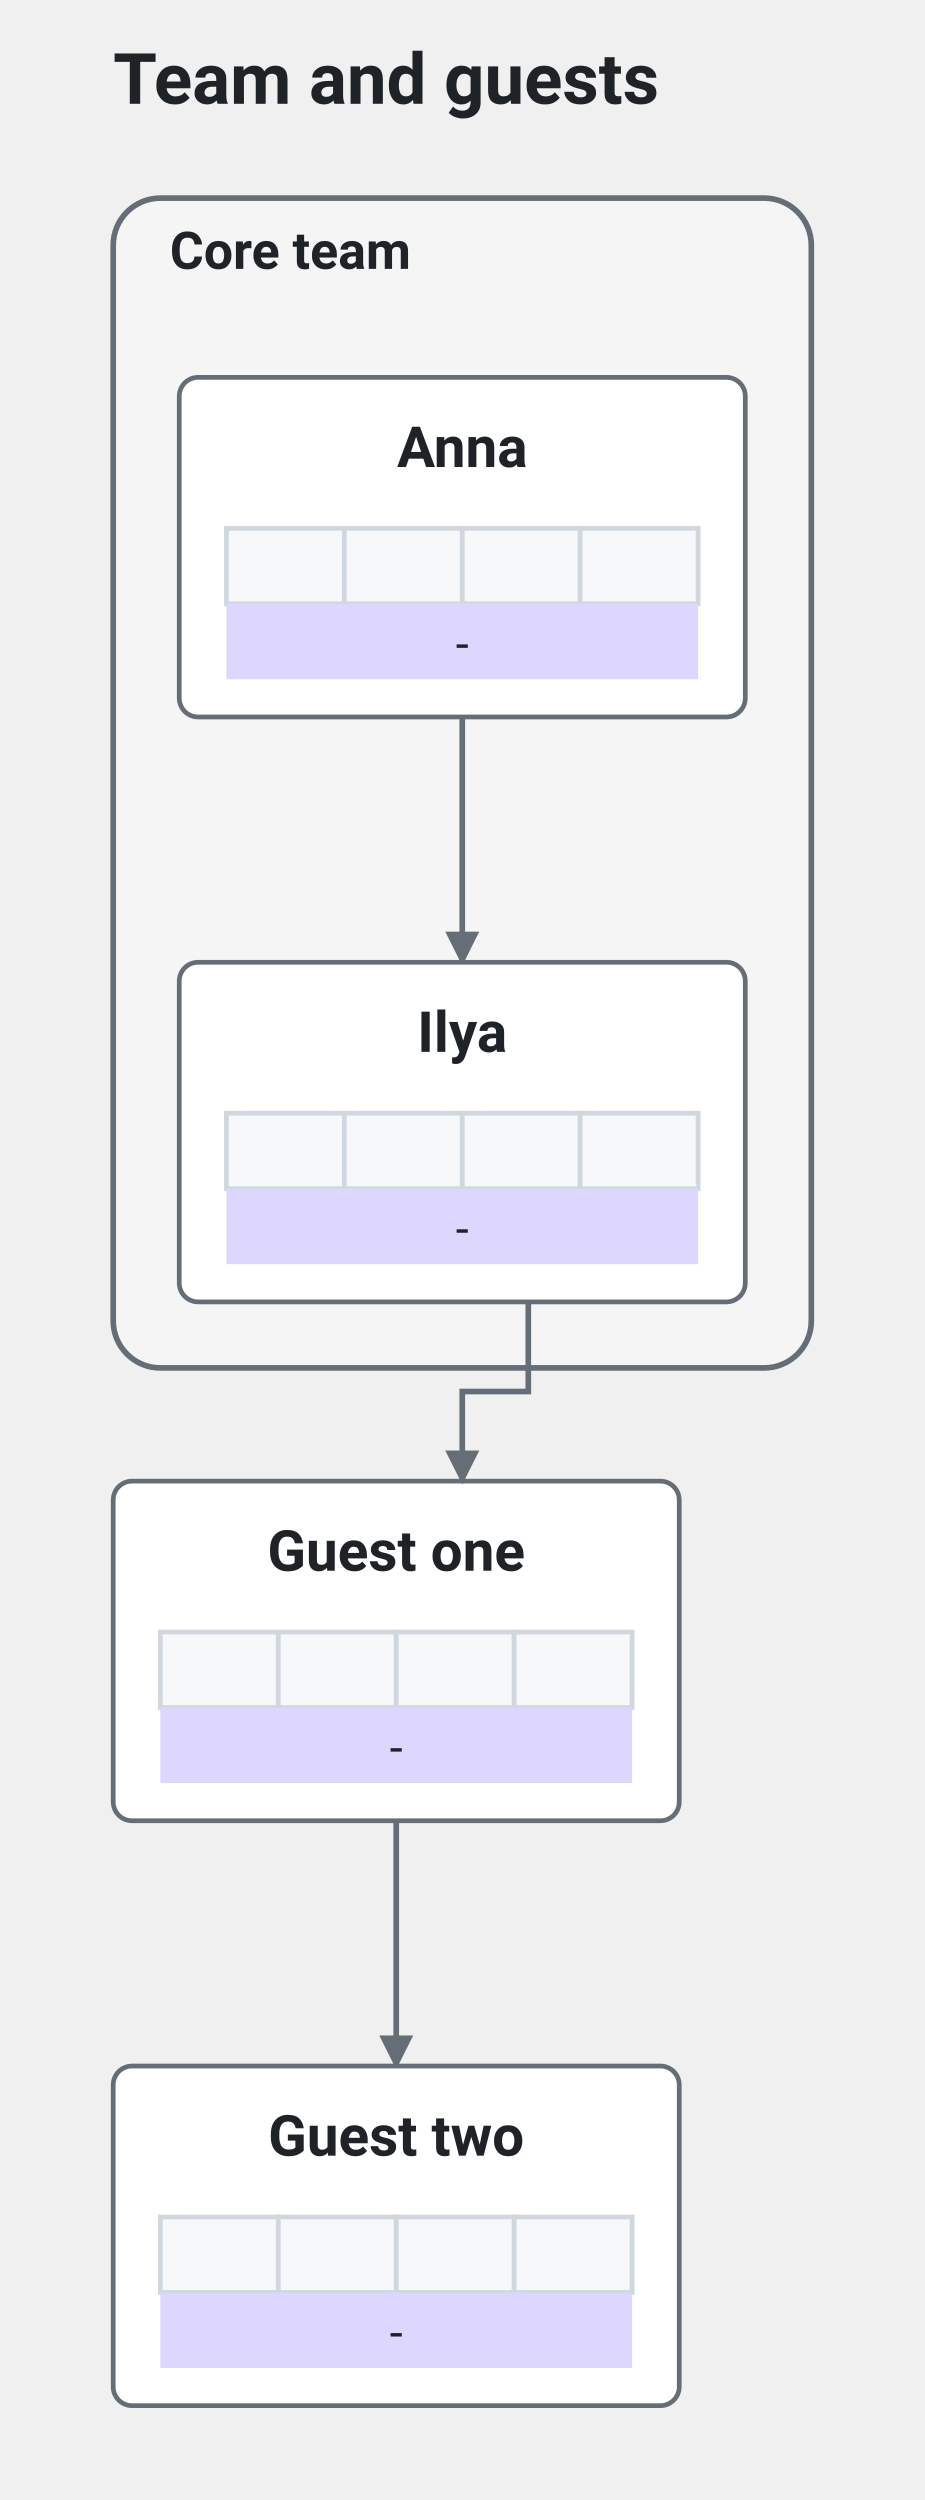
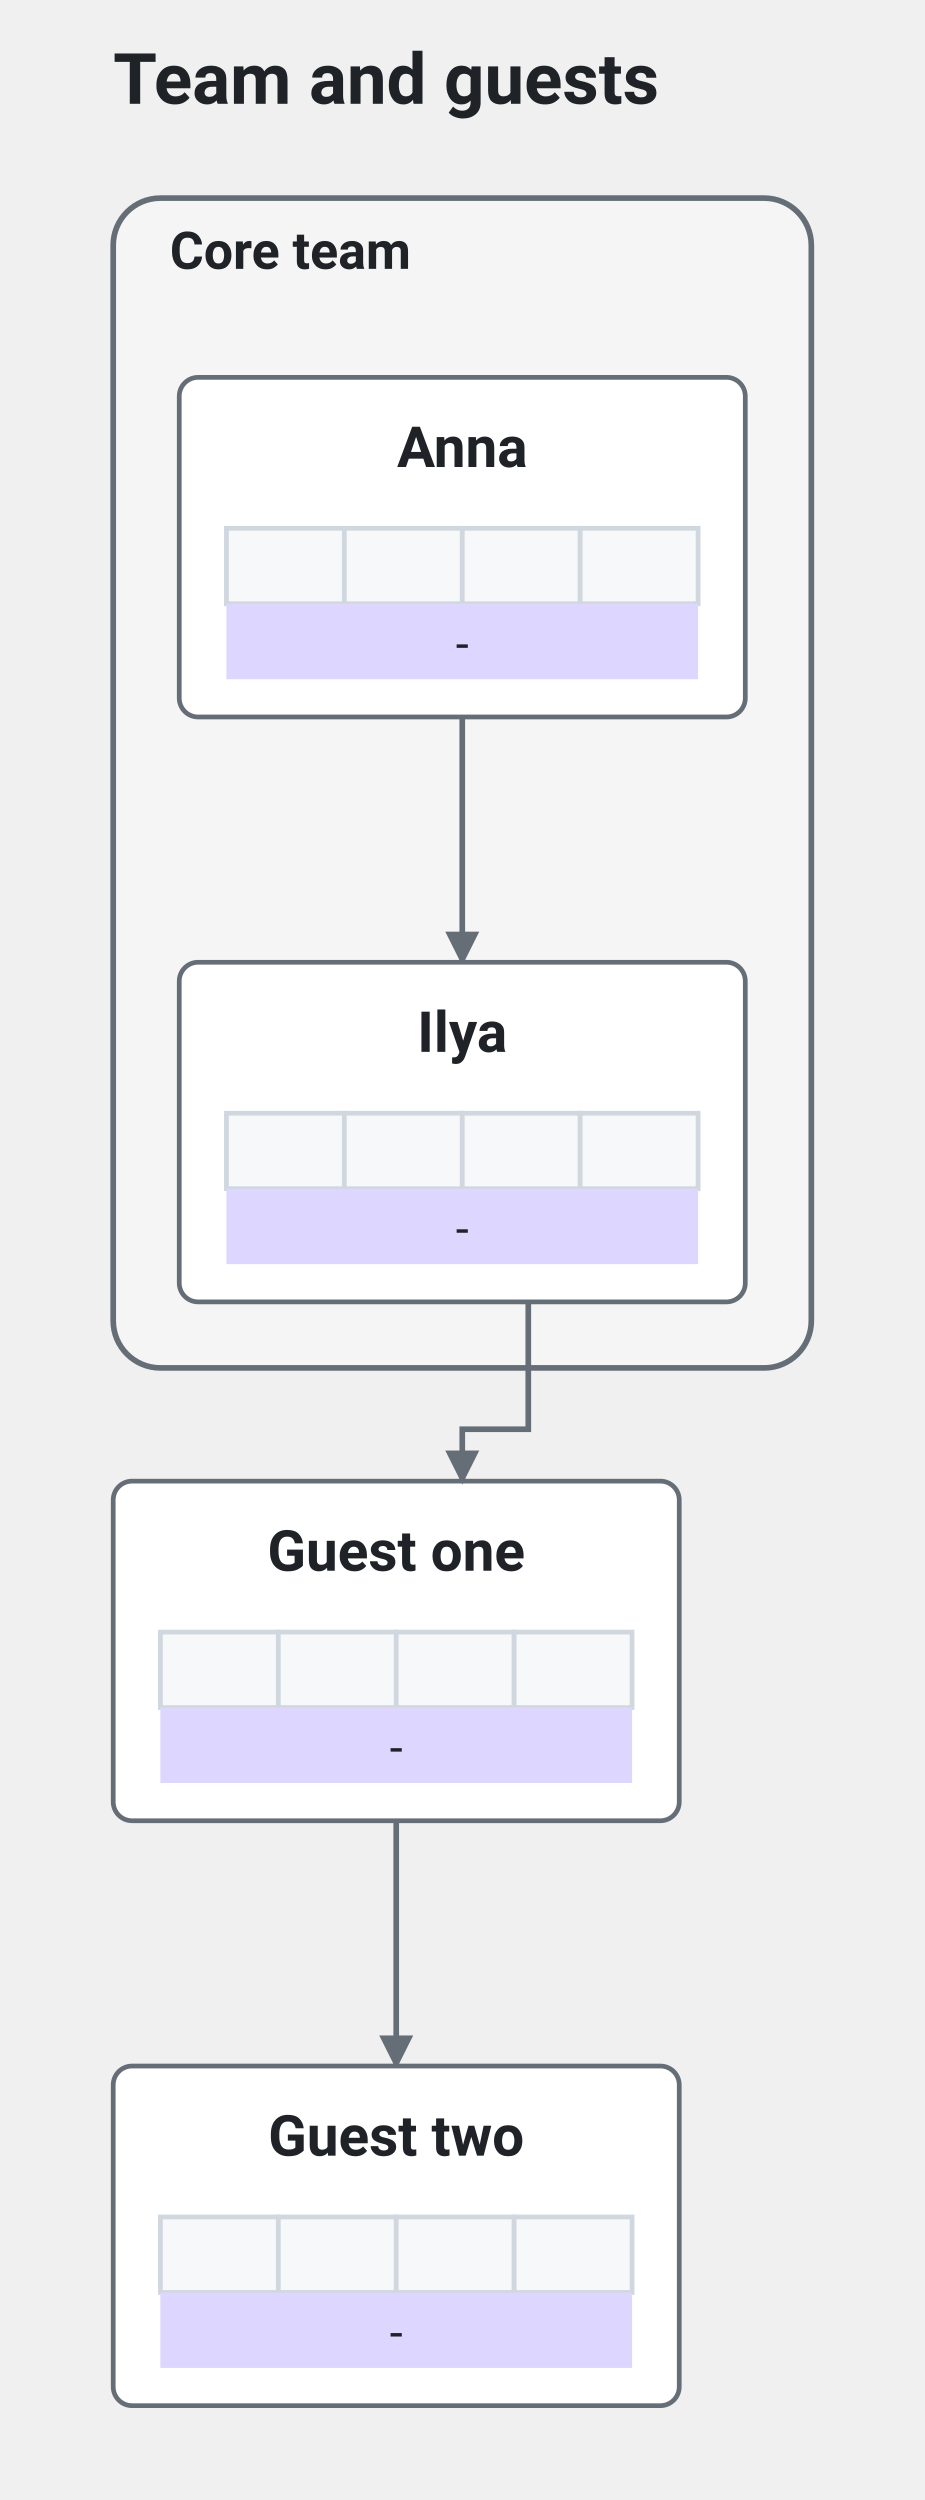
<svg xmlns="http://www.w3.org/2000/svg" viewBox="0 0 196 530" width="196" height="530" role="img" font-family="system-ui, -apple-system, &quot;Segoe UI&quot;, Roboto, sans-serif">
  <text x="24" y="22" fill="#1f2328" font-size="15" text-anchor="start" font-weight="700">Team and guests</text>
  <defs>
    <marker id="ext-pm-report" viewBox="0 0 10 10" refX="9" refY="5" markerWidth="6" markerHeight="6" orient="auto-start-reverse">
      <path d="M 0 0 L 10 5 L 0 10 z" fill="#656d76" />
    </marker>
  </defs>
  <rect x="24" y="42" width="148" height="248" rx="10" ry="10" fill="#ffffff" fill-opacity="0.35" stroke="#656d76" stroke-width="1.2" data-team="powermap" data-team-id="core" />
  <text x="36" y="57" fill="#1f2328" font-size="11" text-anchor="start" font-weight="600" data-team-label="1">Core team</text>
  <path d="M 98 152 L 98 178 L 98 178 L 98 204" fill="none" stroke="#656d76" stroke-width="1.2" marker-end="url(#ext-pm-report)" />
  <path d="M 84 386 L 84 412 L 84 412 L 84 438" fill="none" stroke="#656d76" stroke-width="1.2" marker-end="url(#ext-pm-report)" />
  <rect x="38" y="80" width="120" height="72" fill="#ffffff" stroke="#656d76" stroke-width="1" rx="4" />
  <text x="98" y="99" fill="#1f2328" font-size="12" text-anchor="middle" font-weight="700">Anna</text>
  <rect x="48" y="112" width="25" height="16" fill="#f6f8fa" stroke="#d0d7de" />
  <rect x="73" y="112" width="25" height="16" fill="#f6f8fa" stroke="#d0d7de" />
  <rect x="98" y="112" width="25" height="16" fill="#f6f8fa" stroke="#d0d7de" />
  <rect x="123" y="112" width="25" height="16" fill="#f6f8fa" stroke="#d0d7de" />
  <rect x="48" y="128" width="100" height="16" fill="#ddd6fe" />
  <text x="98" y="140" fill="#1f2328" font-size="10" text-anchor="middle">-</text>
  <rect x="38" y="204" width="120" height="72" fill="#ffffff" stroke="#656d76" stroke-width="1" rx="4" />
  <text x="98" y="223" fill="#1f2328" font-size="12" text-anchor="middle" font-weight="700">Ilya</text>
  <rect x="48" y="236" width="25" height="16" fill="#f6f8fa" stroke="#d0d7de" />
  <rect x="73" y="236" width="25" height="16" fill="#f6f8fa" stroke="#d0d7de" />
  <rect x="98" y="236" width="25" height="16" fill="#f6f8fa" stroke="#d0d7de" />
  <rect x="123" y="236" width="25" height="16" fill="#f6f8fa" stroke="#d0d7de" />
  <rect x="48" y="252" width="100" height="16" fill="#ddd6fe" />
  <text x="98" y="264" fill="#1f2328" font-size="10" text-anchor="middle">-</text>
  <rect x="24" y="314" width="120" height="72" fill="#ffffff" stroke="#656d76" stroke-width="1" rx="4" />
  <text x="84" y="333" fill="#1f2328" font-size="12" text-anchor="middle" font-weight="700">Guest one</text>
  <rect x="34" y="346" width="25" height="16" fill="#f6f8fa" stroke="#d0d7de" />
  <rect x="59" y="346" width="25" height="16" fill="#f6f8fa" stroke="#d0d7de" />
  <rect x="84" y="346" width="25" height="16" fill="#f6f8fa" stroke="#d0d7de" />
  <rect x="109" y="346" width="25" height="16" fill="#f6f8fa" stroke="#d0d7de" />
  <rect x="34" y="362" width="100" height="16" fill="#ddd6fe" />
  <text x="84" y="374" fill="#1f2328" font-size="10" text-anchor="middle">-</text>
  <rect x="24" y="438" width="120" height="72" fill="#ffffff" stroke="#656d76" stroke-width="1" rx="4" />
  <text x="84" y="457" fill="#1f2328" font-size="12" text-anchor="middle" font-weight="700">Guest two</text>
  <rect x="34" y="470" width="25" height="16" fill="#f6f8fa" stroke="#d0d7de" />
  <rect x="59" y="470" width="25" height="16" fill="#f6f8fa" stroke="#d0d7de" />
  <rect x="84" y="470" width="25" height="16" fill="#f6f8fa" stroke="#d0d7de" />
  <rect x="109" y="470" width="25" height="16" fill="#f6f8fa" stroke="#d0d7de" />
  <rect x="34" y="486" width="100" height="16" fill="#ddd6fe" />
  <text x="84" y="498" fill="#1f2328" font-size="10" text-anchor="middle">-</text>
  <defs>
    <marker id="ext-pm-link-0" viewBox="0 0 10 10" refX="9" refY="5" markerWidth="6" markerHeight="6" orient="auto-start-reverse">
      <path d="M 0 0 L 10 5 L 0 10 z" fill="#656d76" />
    </marker>
  </defs>
-   <path d="M 112 276 L 112 295 L 98 295 L 98 314" fill="none" stroke="#656d76" stroke-width="1.2" marker-end="url(#ext-pm-link-0)" />
+   <path d="M 112 276 L 112 303 L 98 303 L 98 314" fill="none" stroke="#656d76" stroke-width="1.2" marker-end="url(#ext-pm-link-0)" />
</svg>
